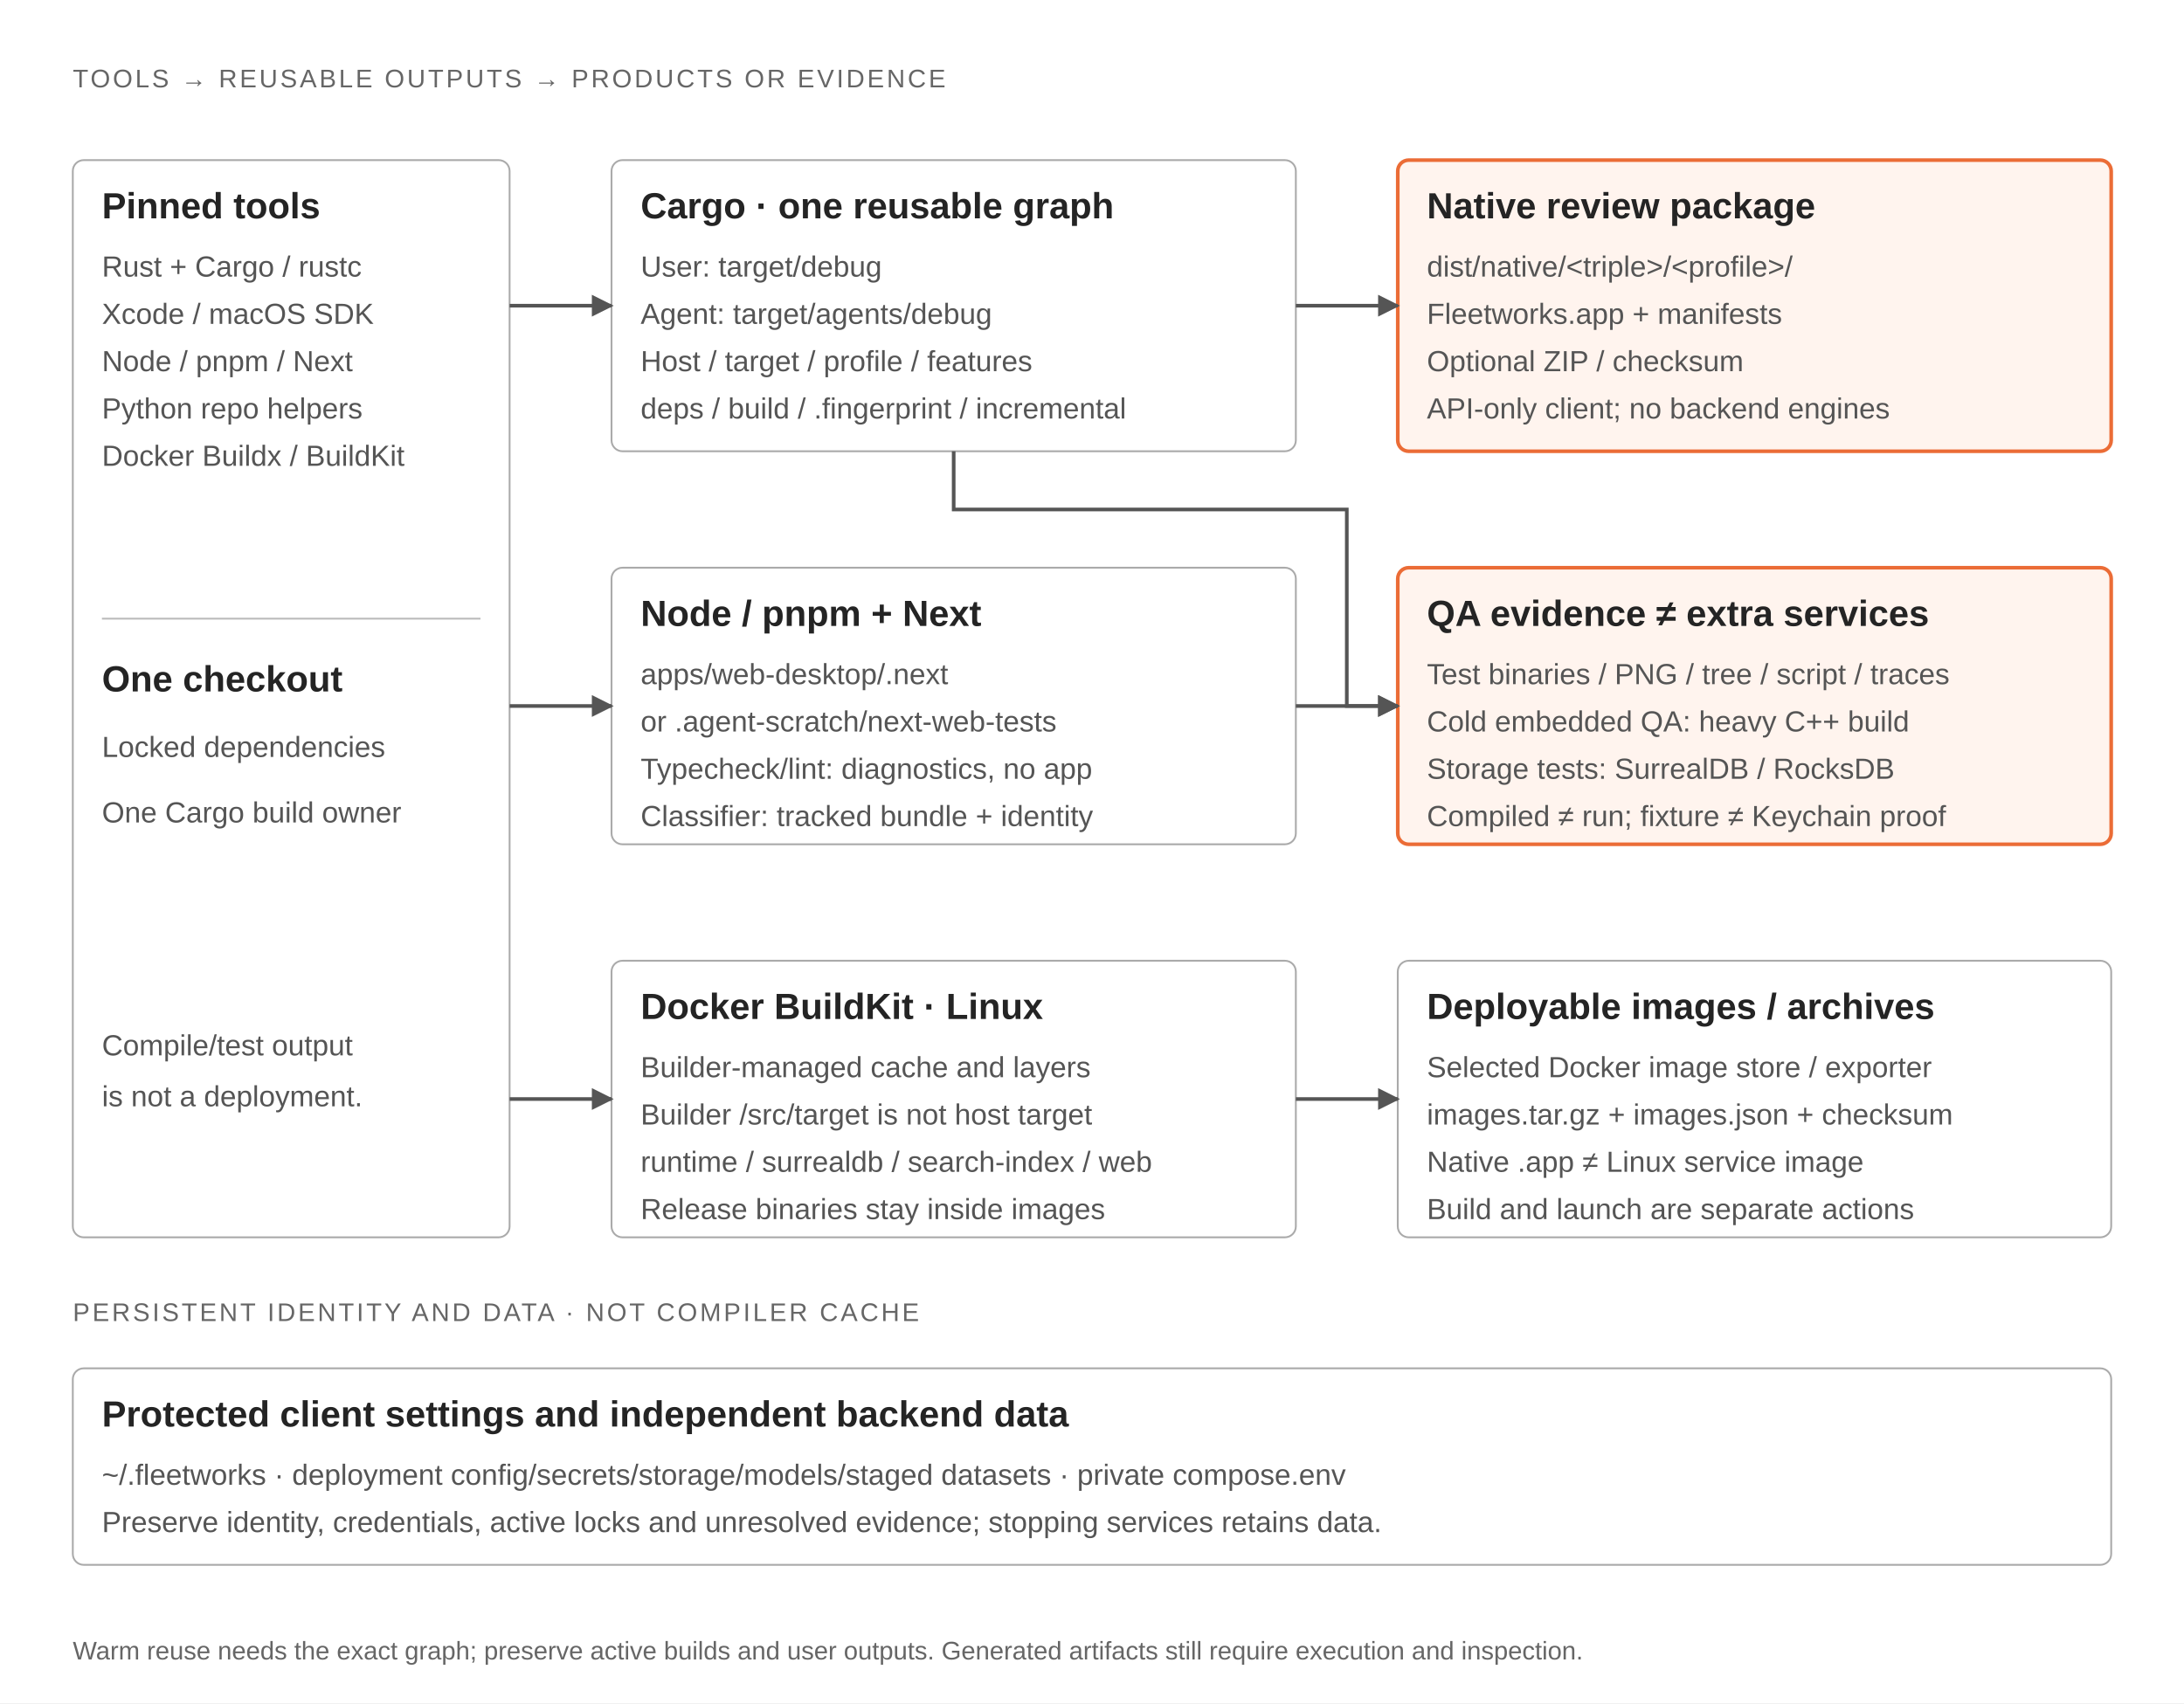
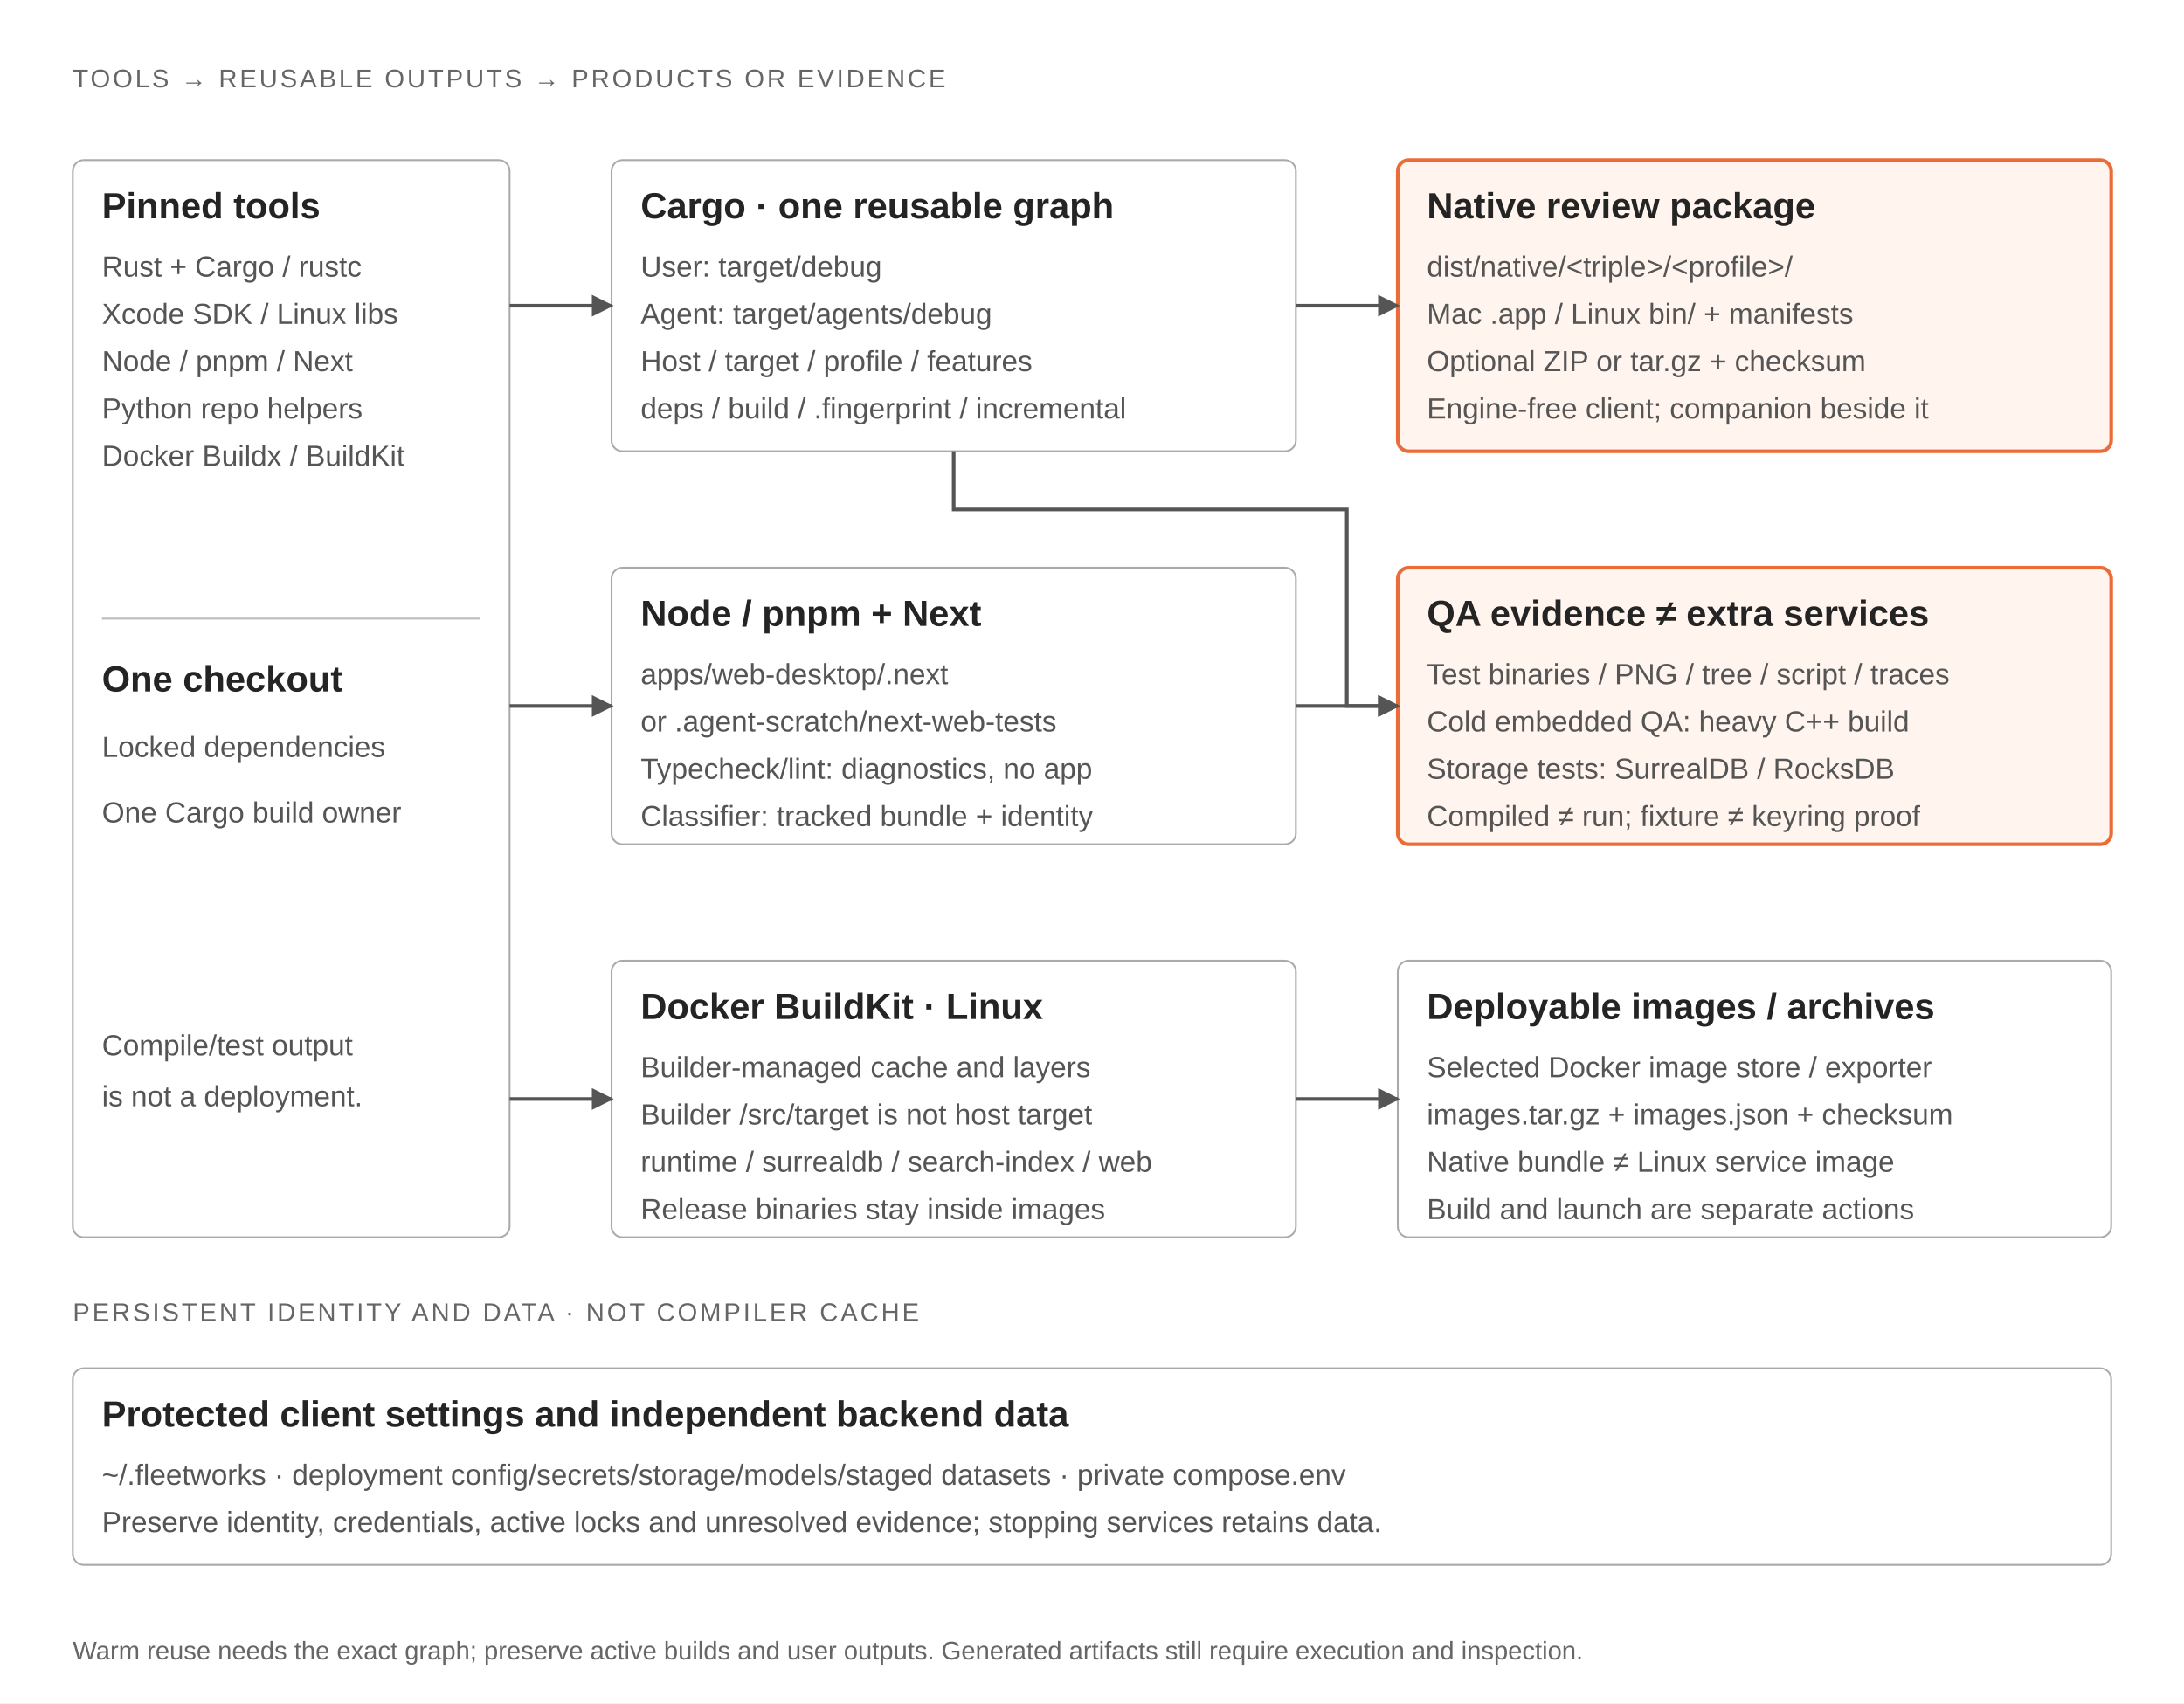
<svg xmlns="http://www.w3.org/2000/svg" viewBox="0 0 1200 936" role="img" aria-labelledby="build-artifacts-title build-artifacts-desc">
  <style>text{font-family:Geist,Arial,sans-serif;fill:#242424}.zone{font-size:14px;letter-spacing:1.4px;fill:#666}.label{font-size:20px;font-weight:600}.note{font-size:16px;fill:#555}.small{font-size:14px;fill:#666}.node{fill:#fff;stroke:#aaa;stroke-width:1}.focus{fill:#fff4ee;stroke:#eb6c36;stroke-width:2}.wire{fill:none;stroke:#555;stroke-width:2;marker-end:url(#arrow)}.lane{fill:#fafafa;stroke:#ddd;stroke-width:1}</style>
  <defs>
    <marker id="arrow" viewBox="0 0 10 10" refX="9" refY="5" markerWidth="6" markerHeight="6" orient="auto">
      <path d="M 0 0 L 10 5 L 0 10 z" fill="#555" />
    </marker>
  </defs>
  <rect width="1200" height="936" fill="#fff" />
  <text x="40" y="48" class="zone">TOOLS → REUSABLE OUTPUTS → PRODUCTS OR EVIDENCE</text>
  <rect x="40" y="88" width="240" height="592" rx="6" class="node" />
  <text x="56" y="120" class="label">Pinned tools</text>
  <text x="56" y="152" class="note">Rust + Cargo / rustc</text>
-   <text x="56" y="178" class="note">Xcode / macOS SDK</text>
+   <text x="56" y="178" class="note">Xcode SDK / Linux libs</text>
  <text x="56" y="204" class="note">Node / pnpm / Next</text>
  <text x="56" y="230" class="note">Python repo helpers</text>
  <text x="56" y="256" class="note">Docker Buildx / BuildKit</text>
  <path d="M 56 340 H 264" stroke="#bbb" />
  <text x="56" y="380" class="label">One checkout</text>
  <text x="56" y="416" class="note">Locked dependencies</text>
  <text x="56" y="452" class="note">One Cargo build owner</text>
  <text x="56" y="580" class="note">Compile/test output</text>
  <text x="56" y="608" class="note">is not a deployment.</text>
  <rect x="336" y="88" width="376" height="160" rx="6" class="node" />
  <text x="352" y="120" class="label">Cargo · one reusable graph</text>
  <text x="352" y="152" class="note">User: target/debug</text>
  <text x="352" y="178" class="note">Agent: target/agents/debug</text>
  <text x="352" y="204" class="note">Host / target / profile / features</text>
  <text x="352" y="230" class="note">deps / build / .fingerprint / incremental</text>
  <rect x="768" y="88" width="392" height="160" rx="6" class="focus" />
  <text x="784" y="120" class="label">Native review package</text>
  <text x="784" y="152" class="note">dist/native/&lt;triple&gt;/&lt;profile&gt;/</text>
-   <text x="784" y="178" class="note">Fleetworks.app + manifests</text>
-   <text x="784" y="204" class="note">Optional ZIP / checksum</text>
-   <text x="784" y="230" class="note">API-only client; no backend engines</text>
+   <text x="784" y="178" class="note">Mac .app / Linux bin/ + manifests</text>
+   <text x="784" y="204" class="note">Optional ZIP or tar.gz + checksum</text>
+   <text x="784" y="230" class="note">Engine-free client; companion beside it</text>
  <rect x="336" y="312" width="376" height="152" rx="6" class="node" />
  <text x="352" y="344" class="label">Node / pnpm + Next</text>
  <text x="352" y="376" class="note">apps/web-desktop/.next</text>
  <text x="352" y="402" class="note">or .agent-scratch/next-web-tests</text>
  <text x="352" y="428" class="note">Typecheck/lint: diagnostics, no app</text>
  <text x="352" y="454" class="note">Classifier: tracked bundle + identity</text>
  <rect x="768" y="312" width="392" height="152" rx="6" class="focus" />
  <text x="784" y="344" class="label">QA evidence ≠ extra services</text>
  <text x="784" y="376" class="note">Test binaries / PNG / tree / script / traces</text>
  <text x="784" y="402" class="note">Cold embedded QA: heavy C++ build</text>
  <text x="784" y="428" class="note">Storage tests: SurrealDB / RocksDB</text>
-   <text x="784" y="454" class="note">Compiled ≠ run; fixture ≠ Keychain proof</text>
+   <text x="784" y="454" class="note">Compiled ≠ run; fixture ≠ keyring proof</text>
  <rect x="336" y="528" width="376" height="152" rx="6" class="node" />
  <text x="352" y="560" class="label">Docker BuildKit · Linux</text>
  <text x="352" y="592" class="note">Builder-managed cache and layers</text>
  <text x="352" y="618" class="note">Builder /src/target is not host target</text>
  <text x="352" y="644" class="note">runtime / surrealdb / search-index / web</text>
  <text x="352" y="670" class="note">Release binaries stay inside images</text>
  <rect x="768" y="528" width="392" height="152" rx="6" class="node" />
  <text x="784" y="560" class="label">Deployable images / archives</text>
  <text x="784" y="592" class="note">Selected Docker image store / exporter</text>
  <text x="784" y="618" class="note">images.tar.gz + images.json + checksum</text>
-   <text x="784" y="644" class="note">Native .app ≠ Linux service image</text>
+   <text x="784" y="644" class="note">Native bundle ≠ Linux service image</text>
  <text x="784" y="670" class="note">Build and launch are separate actions</text>
  <path d="M 280 168 H 336" class="wire" />
  <path d="M 280 388 H 336" class="wire" />
  <path d="M 280 604 H 336" class="wire" />
  <path d="M 712 168 H 768" class="wire" />
  <path d="M 524 248 V 280 H 740 V 388 H 768" class="wire" />
  <path d="M 712 388 H 768" class="wire" />
  <path d="M 712 604 H 768" class="wire" />
  <text x="40" y="726" class="zone">PERSISTENT IDENTITY AND DATA · NOT COMPILER CACHE</text>
  <rect x="40" y="752" width="1120" height="108" rx="6" class="node" />
  <text x="56" y="784" class="label">Protected client settings and independent backend data</text>
  <text x="56" y="816" class="note">~/.fleetworks  ·  deployment config/secrets/storage/models/staged datasets  ·  private compose.env</text>
  <text x="56" y="842" class="note">Preserve identity, credentials, active locks and unresolved evidence; stopping services retains data.</text>
  <text x="40" y="912" class="small">Warm reuse needs the exact graph; preserve active builds and user outputs. Generated artifacts still require execution and inspection.</text>
</svg>
